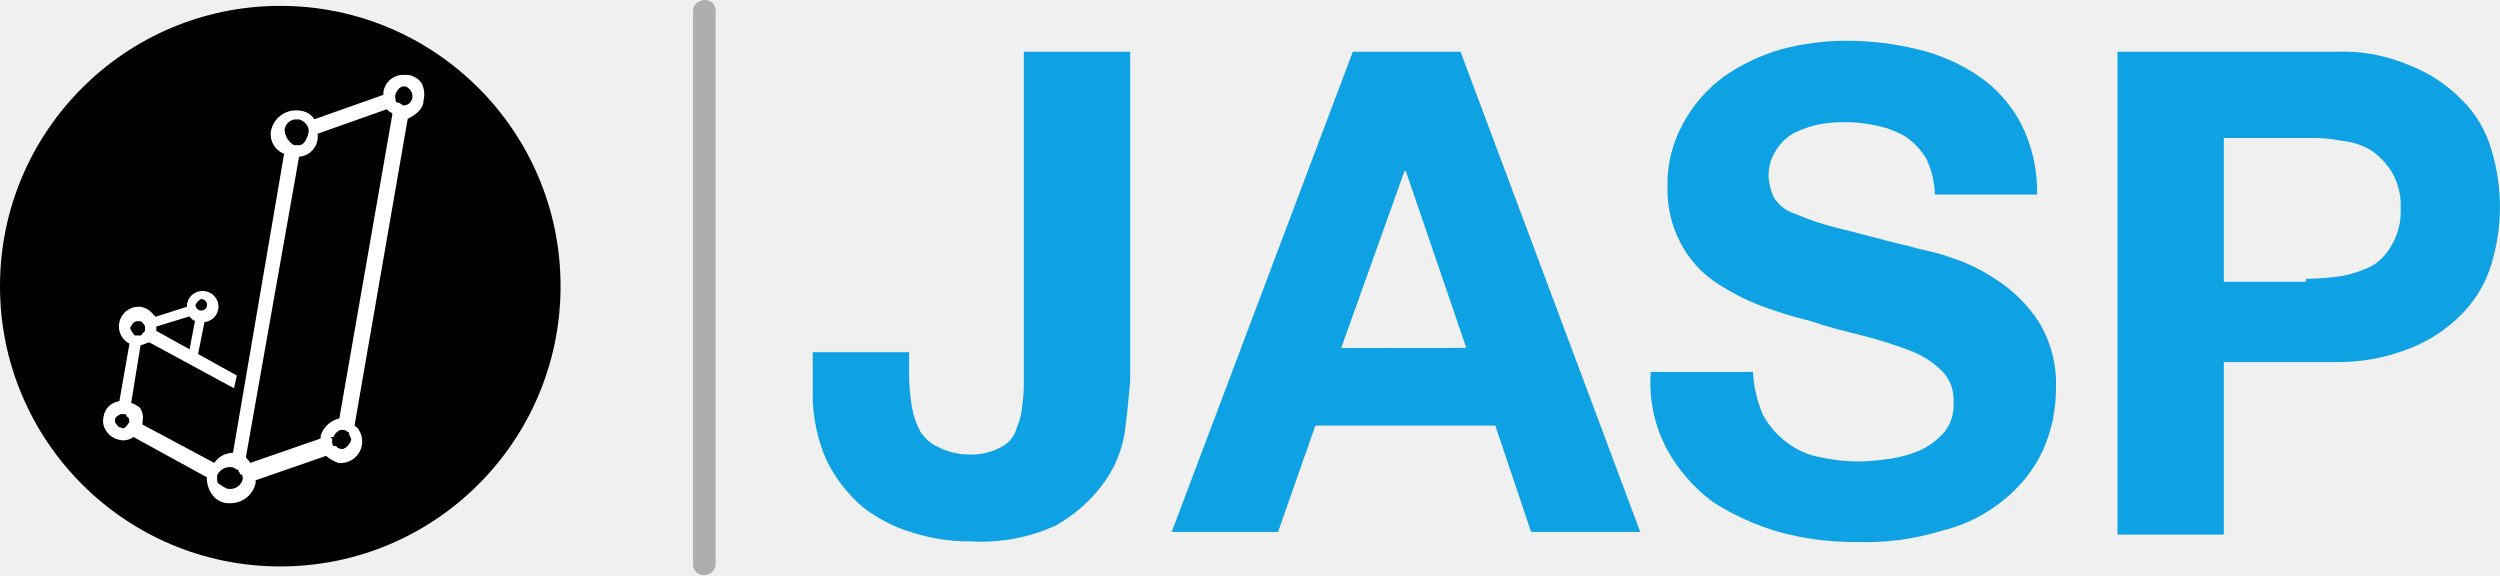
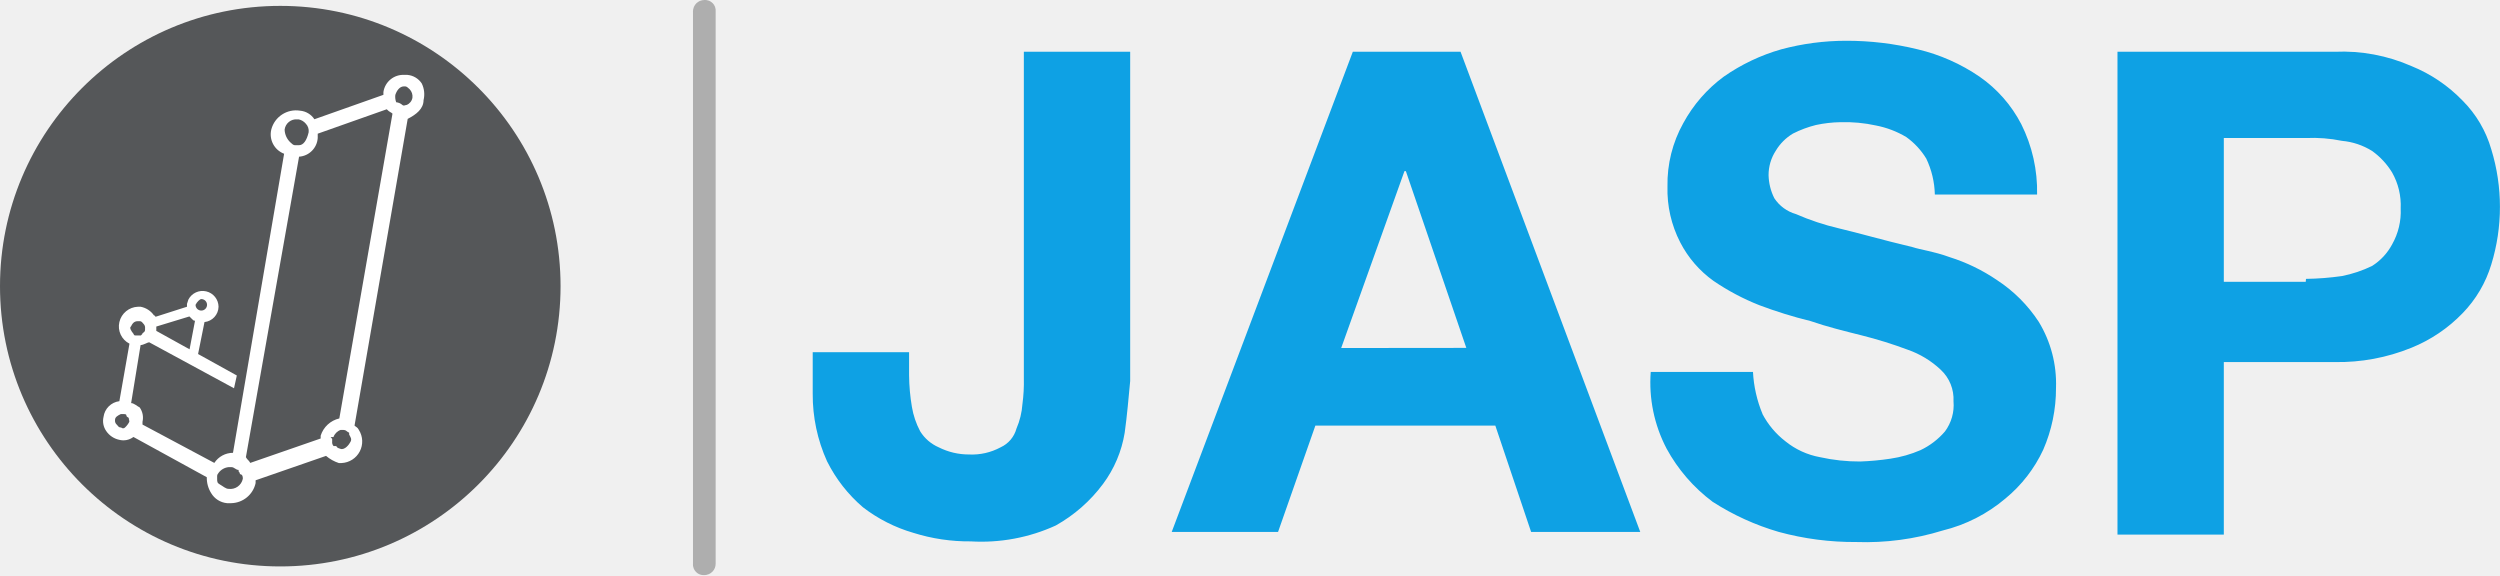
<svg xmlns="http://www.w3.org/2000/svg" id="Layer_1" data-name="Layer 1" width="195.61" height="45" viewBox="0 0 195.61 45">
  <path d="M88,33.86a9.18,9.18,0,0,1-1.69,4,11.75,11.75,0,0,1-3.71,3.26,14,14,0,0,1-6.64,1.24,14.51,14.51,0,0,1-4.5-.67,11.88,11.88,0,0,1-3.94-2,11.46,11.46,0,0,1-2.81-3.6,12.63,12.63,0,0,1-1.12-5.29V27.56h7.54v1.8a15.51,15.51,0,0,0,.22,2.47A6.25,6.25,0,0,0,72,33.75,3.21,3.21,0,0,0,73.45,35a5.23,5.23,0,0,0,2.36.56A4.72,4.72,0,0,0,78.29,35a2.25,2.25,0,0,0,1.24-1.46A5.92,5.92,0,0,0,80,31.61a12.91,12.91,0,0,0,.11-2V4.05h8.32V29.81C88.3,31.16,88.19,32.51,88,33.86ZM114.28,4.05l14.06,37.57H119.8L117,33.3H102.92L100,41.62H91.68L105.85,4.05Zm.45,23.17L110,13.39h-.11l-4.95,13.84Zm23.17,5.17a6.54,6.54,0,0,0,1.8,2.14,6,6,0,0,0,2.7,1.24,14.23,14.23,0,0,0,3.15.34,20.61,20.61,0,0,0,2.36-.22,9.34,9.34,0,0,0,2.36-.67,5.79,5.79,0,0,0,1.91-1.46,3.45,3.45,0,0,0,.67-2.36,3.14,3.14,0,0,0-1-2.47,7.22,7.22,0,0,0-2.59-1.57,33.66,33.66,0,0,0-3.6-1.12c-1.35-.34-2.7-.67-4-1.12a34.48,34.48,0,0,1-4-1.24,18.26,18.26,0,0,1-3.6-1.91,8.48,8.48,0,0,1-2.59-3,9,9,0,0,1-1-4.39,9.77,9.77,0,0,1,1.24-4.95A11.08,11.08,0,0,1,134.87,6a15.11,15.11,0,0,1,4.5-2.14,19.57,19.57,0,0,1,5.06-.67,23.33,23.33,0,0,1,5.62.67A14.44,14.44,0,0,1,154.89,6a10.27,10.27,0,0,1,3.26,3.71,11.73,11.73,0,0,1,1.24,5.51h-8a6.9,6.9,0,0,0-.67-2.81,5.73,5.73,0,0,0-1.57-1.69,7.38,7.38,0,0,0-2.36-.9A11.41,11.41,0,0,0,144,9.56a9.91,9.91,0,0,0-1.91.22,8.53,8.53,0,0,0-1.8.67,3.88,3.88,0,0,0-1.35,1.35,3.49,3.49,0,0,0-.56,1.91,4.24,4.24,0,0,0,.45,1.8,3,3,0,0,0,1.69,1.24,19.44,19.44,0,0,0,3.37,1.12c1.46.34,3.37.9,5.74,1.46.67.22,1.69.34,2.92.79a14.07,14.07,0,0,1,3.71,1.8,11.25,11.25,0,0,1,3.26,3.26,9.32,9.32,0,0,1,1.35,5.17,12,12,0,0,1-1,4.84A10.87,10.87,0,0,1,156.92,39,12,12,0,0,1,152,41.51a20.44,20.44,0,0,1-6.75.9,22.5,22.5,0,0,1-6.07-.79A19.73,19.73,0,0,1,134,39.26a12.87,12.87,0,0,1-3.6-4.16,11.12,11.12,0,0,1-1.24-6h8A9.92,9.92,0,0,0,137.91,32.4ZM182.68,4.05a13.43,13.43,0,0,1,6,1.12,11.62,11.62,0,0,1,4,2.7,8.85,8.85,0,0,1,2.25,3.82,15.33,15.33,0,0,1,0,9,9.34,9.34,0,0,1-2.25,3.82,11.62,11.62,0,0,1-4,2.7,15.22,15.22,0,0,1-6,1.12H174v13.5h-8.32V4.05Zm-2.25,17.77a21.91,21.91,0,0,0,2.81-.22,9.72,9.72,0,0,0,2.36-.79,4.5,4.5,0,0,0,1.57-1.69,5.21,5.21,0,0,0,.67-2.81,5.21,5.21,0,0,0-.67-2.81,5.73,5.73,0,0,0-1.57-1.69,5.35,5.35,0,0,0-2.36-.79,11.41,11.41,0,0,0-2.81-.22H174V22.05h6.41Z" fill="#0ea1e4" />
-   <circle cx="21.93" cy="22.39" r="21.93" fill="#000000" />
+   <circle cx="21.93" cy="22.39" r="21.93" fill="#555759" />
  <path d="M55.12,45a.83.83,0,0,1-.9-.9V.9a.89.89,0,0,1,.88-.9h0a.83.83,0,0,1,.9.9V44.1a.89.89,0,0,1-.88.9ZM33,6.53a1.5,1.5,0,0,0-1.12-.67h-.22A1.57,1.57,0,0,0,30,7.2v.22l-5.4,1.91a1.5,1.5,0,0,0-1.12-.67,2,2,0,0,0-2.25,1.46,1.62,1.62,0,0,0,1,1.91l-4,23.4a1.75,1.75,0,0,0-1.46.79l-5.62-3V33a1.38,1.38,0,0,0-.22-1.12c-.22-.11-.45-.34-.67-.34L11,27c.22,0,.56-.22.67-.22l6.64,3.6.22-1-6.3-3.49h0v-.34l2.59-.79.22.22c.11.11.11.11.22.11l-.45,2.36.67.34L16,25.2A1.23,1.23,0,0,0,17.1,24a1.25,1.25,0,0,0-2.36-.56l-.11.34V24l-2.47.79a.11.11,0,0,0-.11-.11h0A1.64,1.64,0,0,0,11,24H10.8A1.55,1.55,0,0,0,9.34,25.2a1.51,1.51,0,0,0,.79,1.69l-.79,4.5A1.43,1.43,0,0,0,8.1,32.62a1.38,1.38,0,0,0,.22,1.12,1.64,1.64,0,0,0,1,.67,1.3,1.3,0,0,0,1.12-.22l5.74,3.15a2.25,2.25,0,0,0,.34,1.24,1.62,1.62,0,0,0,1.24.79h.34A2,2,0,0,0,20,37.8v-.22l5.51-1.91a3,3,0,0,0,1,.56h.22a1.69,1.69,0,0,0,1.35-2.59c-.11-.22-.22-.22-.34-.34l4.16-24c.67-.34,1.24-.79,1.24-1.46A1.93,1.93,0,0,0,33,6.53ZM15.75,23.4a.45.45,0,1,1-.45.45h0C15.41,23.62,15.64,23.4,15.75,23.4ZM19,37.46a1,1,0,0,1-1.12.79c-.22,0-.45-.22-.67-.34s-.22-.22-.22-.45v-.22A.39.39,0,0,1,17.1,37a1.12,1.12,0,0,1,.79-.45h.22c.22,0,.34.22.56.22v.11a.35.35,0,0,1,.11.22C19,37.12,19,37.35,19,37.46ZM30.71,8.89,26.55,32.74a2,2,0,0,0-1.46,1.35v.22l-5.51,1.91c-.11-.22-.22-.22-.34-.45L23.4,12.26a1.57,1.57,0,0,0,1.46-1.46v-.34l5.4-1.91C30.48,8.78,30.6,8.78,30.71,8.89ZM23.4,11.36h-.34c-.11,0-.22-.11-.34-.22a1.43,1.43,0,0,1-.45-1,.92.92,0,0,1,1-.8l.1,0a1,1,0,0,1,.56.34.82.82,0,0,1,.22.67C24,11,23.73,11.36,23.4,11.36ZM25.87,34.2h.22a.92.92,0,0,1,.56-.56h.22c.22,0,.22.11.45.22V34c.11.22.22.34.11.56s-.45.67-.79.56-.22-.11-.34-.22H26.1a.42.42,0,0,1-.11-.34v-.22ZM30.93,7.43c.11-.34.34-.67.67-.67h.11c.11,0,.22.11.34.22a.82.82,0,0,1,.22.67.74.74,0,0,1-.45.56c-.11,0-.22.11-.34,0A.85.85,0,0,0,31,8,1.23,1.23,0,0,1,30.93,7.43ZM10.12,33a1.55,1.55,0,0,1-.34.45.21.21,0,0,1-.3,0l0,0c-.22,0-.22-.11-.34-.22A.42.42,0,0,1,9,32.85c0-.22.22-.34.45-.45h.22c.11,0,.22,0,.22.11s.11.11.22.22C10,32.74,10.12,32.74,10.12,33Zm.11-7.42c.11-.22.22-.45.56-.45h.11c.22,0,.22.11.34.22a.42.42,0,0,1,.11.34v.11c0,.22-.22.22-.22.34l-.11.11h-.34c-.11,0-.22,0-.22-.11C10.24,25.87,10.12,25.65,10.24,25.54Z" fill="#fff" />
  <path d="M55.12,45a.83.83,0,0,1-.9-.9V.9a.89.89,0,0,1,.88-.9h0a.83.83,0,0,1,.9.9V44.1a.89.89,0,0,1-.88.9Z" fill="#aeaeae" />
</svg>
